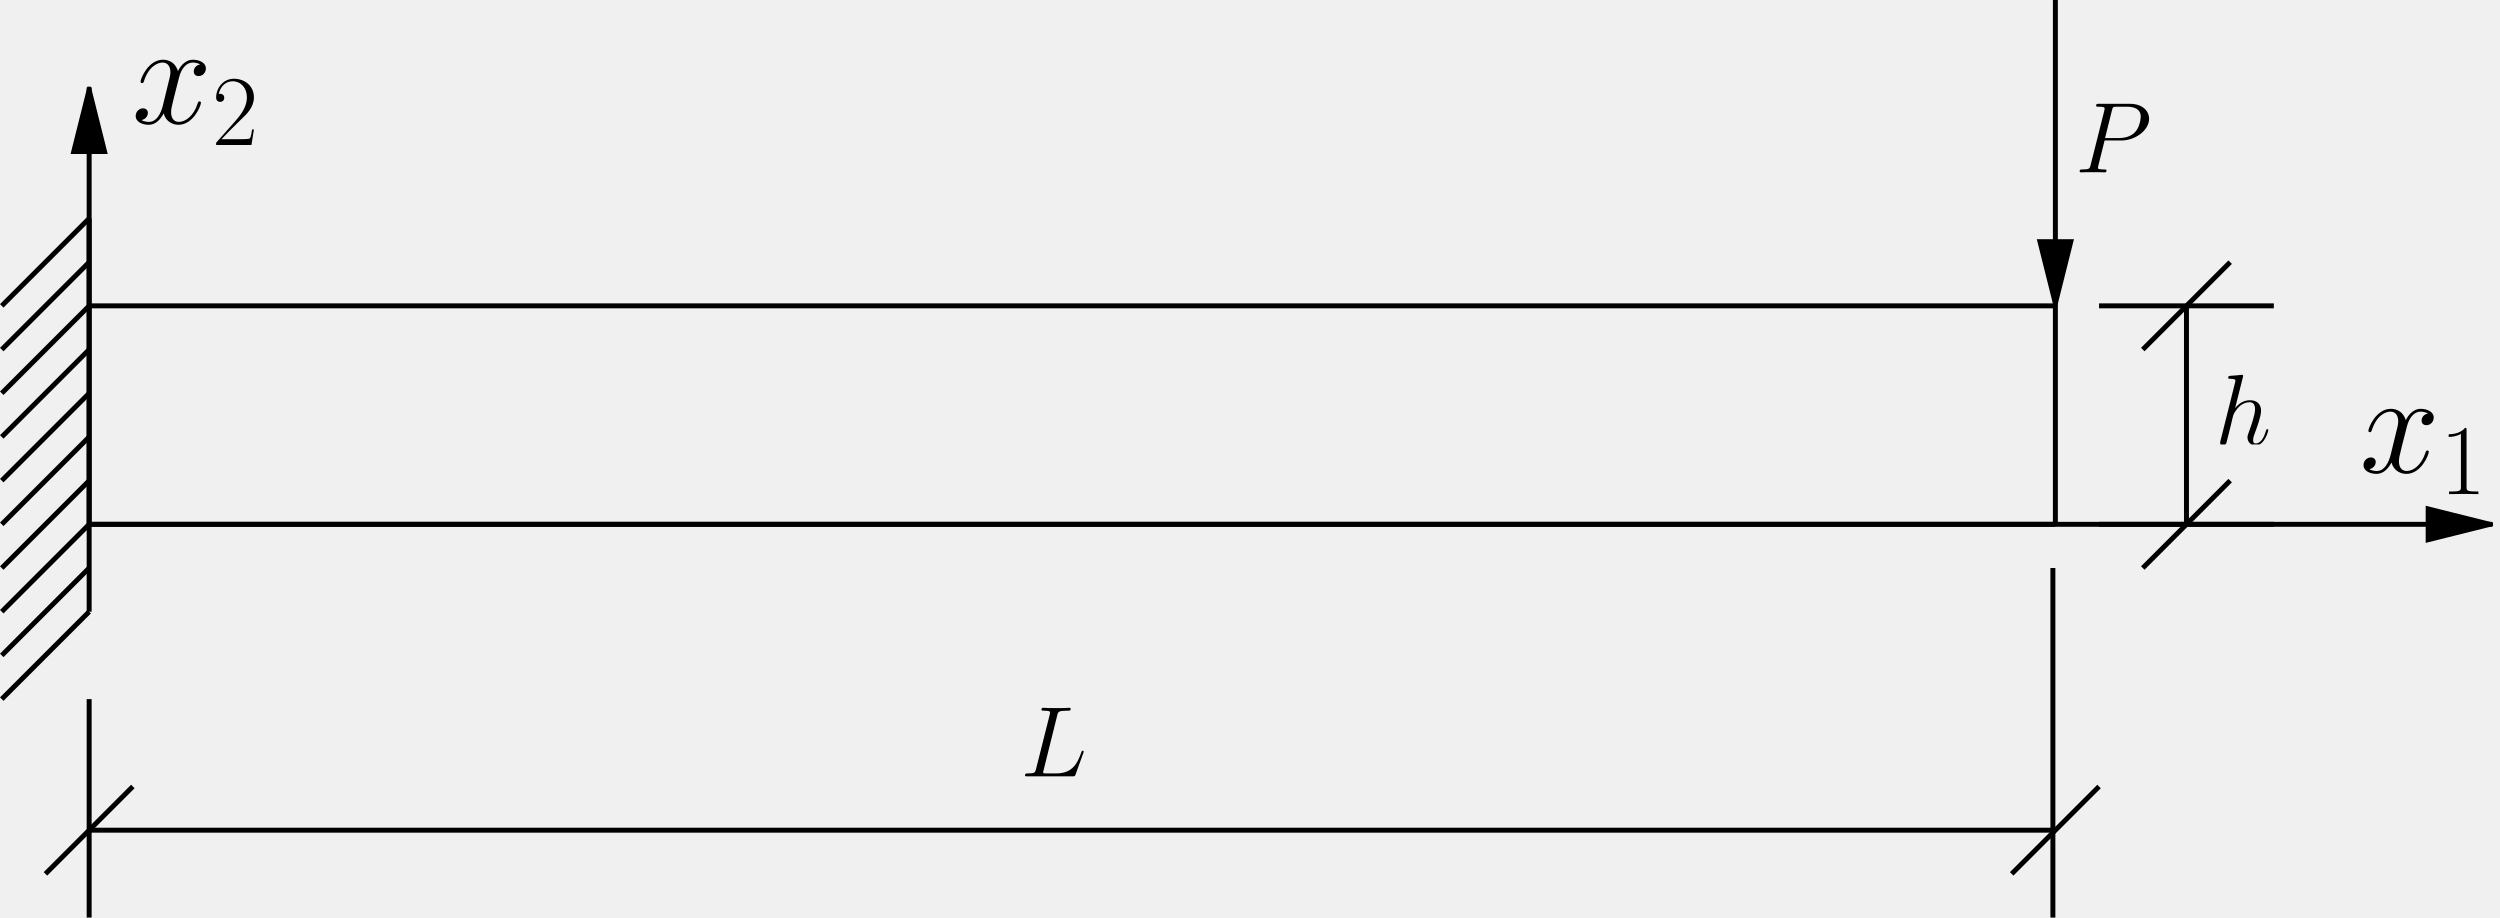
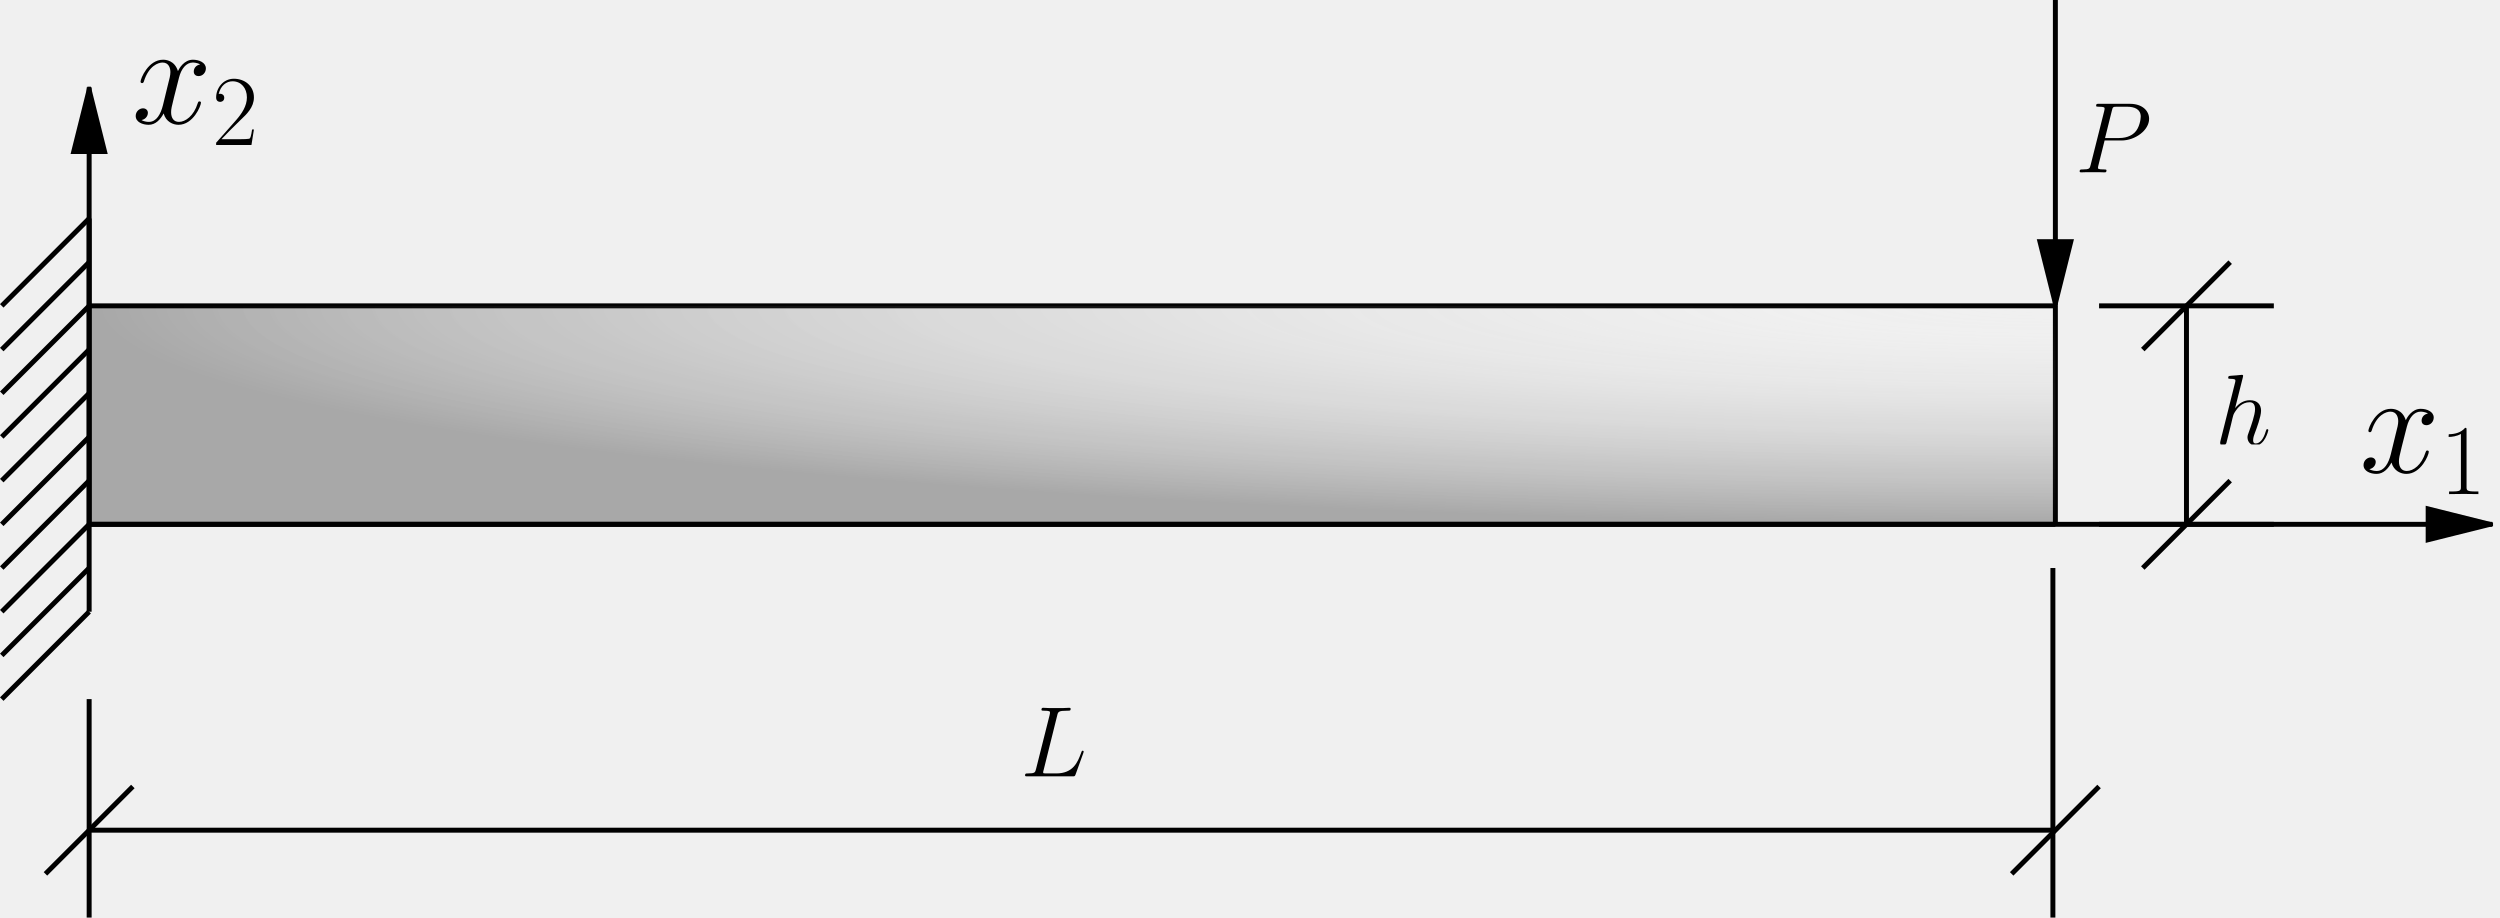
- <svg xmlns="http://www.w3.org/2000/svg" width="151.384mm" height="55.562mm" viewBox="0 0 151.384 55.562" version="1.1" id="svg5">
+ <svg xmlns="http://www.w3.org/2000/svg" xmlns:xlink="http://www.w3.org/1999/xlink" width="151.384mm" height="55.562mm" viewBox="0 0 151.384 55.562" version="1.1" id="svg5">
  <defs id="defs2">
+     <linearGradient id="linearGradient7">
+       <stop style="stop-color:#ffffff;stop-opacity:0;" offset="0" id="stop8" />
+       <stop style="stop-color:#000000;stop-opacity:0.3;" offset="1" id="stop7" />
+     </linearGradient>
    <marker style="overflow:visible" id="TriangleStart" refX="3" refY="0" orient="auto-start-reverse" markerWidth="15" markerHeight="7.5" viewBox="0 0 5.324 6.155" preserveAspectRatio="none">
      <path transform="scale(0.5)" style="fill:context-stroke;fill-rule:evenodd;stroke:context-stroke;stroke-width:1pt" d="M 5.77,0 -2.88,5 V -5 Z" id="path135" />
    </marker>
    <clipPath id="clipPath70">
      <path clip-rule="nonzero" d="m 208,11 h 18 v 17.691 h -18 z m 0,0" id="path2480" />
    </clipPath>
    <clipPath id="clipPath8529">
      <path clip-rule="nonzero" d="m 232,7 h 13 v 12.129 h -13 z m 0,0" id="path8200" />
    </clipPath>
    <clipPath id="clipPath7575">
      <path clip-rule="nonzero" d="m 233,7 h 11 v 12.129 h -11 z m 0,0" id="path3411" />
    </clipPath>
    <clipPath id="clipPath2345">
      <path clip-rule="nonzero" d="m 234,7 h 9 v 12.129 h -9 z m 0,0" id="path4724" />
    </clipPath>
+     <radialGradient xlink:href="#linearGradient7" id="radialGradient8" cx="158.75" cy="54.47" fx="158.75" fy="54.47" r="59.731" gradientTransform="matrix(-1.993303,-7.8049724e-8,2.2274442e-8,-0.2214782,475.1869,117.8972)" gradientUnits="userSpaceOnUse" />
  </defs>
  <g id="layer1" transform="translate(-34.28977,-87.3125)">
    <path style="fill:#ffffff;stroke:#000000;stroke-width:0.3" d="M 39.688,124.354 V 100.542" id="path188" />
    <path style="fill:#ffffff;stroke:#000000;stroke-width:0.3" d="m 39.688,100.542 -5.292,5.292" id="path196" />
    <path style="fill:#ffffff;stroke:#000000;stroke-width:0.3" d="m 39.688,103.188 -5.292,5.292" id="path196-4" />
    <path style="fill:#ffffff;stroke:#000000;stroke-width:0.3" d="M 39.688,105.833 34.396,111.125" id="path196-7" />
    <path style="fill:#ffffff;stroke:#000000;stroke-width:0.3" d="m 39.688,108.479 -5.292,5.292" id="path196-4-5" />
    <path style="fill:#ffffff;stroke:#000000;stroke-width:0.3" d="m 39.688,111.125 -5.292,5.292" id="path196-8" />
    <path style="fill:#ffffff;stroke:#000000;stroke-width:0.3" d="m 39.688,113.771 -5.292,5.292" id="path196-4-1" />
    <path style="fill:#ffffff;stroke:#000000;stroke-width:0.3" d="m 39.688,116.417 -5.292,5.292" id="path196-7-7" />
    <path style="fill:#ffffff;stroke:#000000;stroke-width:0.3" d="m 39.688,119.062 -5.292,5.292" id="path196-4-5-5" />
    <path style="fill:#ffffff;stroke:#000000;stroke-width:0.3" d="m 39.688,124.354 -5.292,5.292" id="path196-4-5-5-7" />
    <path style="fill:#ffffff;stroke:#000000;stroke-width:0.3" d="m 39.688,121.708 -5.292,5.292" id="path196-4-5-5-7-4" />
    <path style="fill:#ffffff;stroke:#000000;stroke-width:0.3;stroke-dasharray:none" d="M 39.688,105.833 H 158.75" id="path486" />
    <path style="fill:#ffffff;stroke:#000000;stroke-width:0.3;stroke-dasharray:none" d="M 158.75,119.062 H 39.688" id="path488" />
    <path style="fill:#ffffff;stroke:#000000;stroke-width:0.3;marker-end:url(#TriangleStart)" d="M 158.75,87.313 V 105.833" id="path490" />
    <path style="fill:#ffffff;stroke:#000000;stroke-width:0.3" d="m 161.396,105.833 h 10.583" id="path1347" />
    <path style="fill:#ffffff;stroke:#000000;stroke-width:0.3" d="m 161.396,119.062 h 10.583" id="path1349" />
    <path style="fill:#ffffff;stroke:#000000;stroke-width:0.3" d="M 166.688,119.062 V 105.833" id="path1351" />
    <path style="fill:#ffffff;stroke:#000000;stroke-width:0.3" d="M 39.688,129.646 V 142.875" id="path1359" />
    <path style="fill:#ffffff;stroke:#000000;stroke-width:0.3" d="M 158.6,142.875 V 121.708" id="path1361" />
    <path style="fill:#ffffff;stroke:#000000;stroke-width:0.3;stroke-dasharray:none" d="M 158.75,137.583 H 39.688" id="path1363" />
    <path style="fill:#ffffff;stroke:#000000;stroke-width:0.3" d="m 37.042,140.229 5.292,-5.292" id="path1365" />
    <path style="fill:#ffffff;stroke:#000000;stroke-width:0.3" d="m 156.104,140.229 5.292,-5.292" id="path1367" />
    <path style="fill:#ffffff;stroke:#000000;stroke-width:0.3" d="m 164.042,121.708 5.292,-5.292" id="path1369" />
    <path style="fill:#ffffff;stroke:#000000;stroke-width:0.3" d="m 164.042,108.479 5.292,-5.292" id="path1371" />
    <g transform="translate(160.2202,93.59857)" id="g3428">
      <g clip-path="url(#clipPath8529)" id="g17" transform="matrix(0.352778,0,0,0.352778,-81.9572,-2.59728)">
        <g fill="#000000" fill-opacity="1" id="g15">
          <g id="use13" transform="translate(231.507,19.128)">
            <path d="m 5.094,-5.469 h 2.891 c 2.375,0 4.75,-1.766 4.75,-3.719 0,-1.344 -1.125,-2.578 -3.297,-2.578 H 4.109 c -0.328,0 -0.469,0 -0.469,0.328 0,0.172 0.141,0.172 0.406,0.172 1.047,0 1.047,0.141 1.047,0.328 0,0.031 0,0.141 -0.062,0.406 l -2.328,9.25 C 2.547,-0.672 2.516,-0.5 1.312,-0.5 c -0.328,0 -0.5,0 -0.5,0.312 C 0.812,0 0.969,0 1.062,0 c 0.328,0 0.672,-0.031 1,-0.031 H 4.078 C 4.406,-0.031 4.766,0 5.094,0 5.234,0 5.422,0 5.422,-0.328 5.422,-0.5 5.266,-0.5 5.016,-0.5 c -1.031,0 -1.062,-0.125 -1.062,-0.297 C 3.953,-0.875 3.984,-1 4,-1.078 Z m 1.25,-5.125 c 0.141,-0.641 0.219,-0.672 0.891,-0.672 H 8.938 c 1.297,0 2.359,0.422 2.359,1.703 0,0.453 -0.219,1.922 -1.016,2.703 -0.297,0.312 -1.125,0.969 -2.688,0.969 H 5.172 Z m 0,0" id="path23" />
          </g>
        </g>
      </g>
    </g>
    <g transform="translate(96.36063,130.1722)" id="g4274">
      <g clip-path="url(#clipPath7575)" id="g4272" transform="matrix(0.352778,0,0,0.352778,-82.2582,-2.59728)">
        <g fill="#000000" fill-opacity="1" id="g4270">
          <g id="g4268" transform="translate(232.376,19.128)">
            <path d="m 6.312,-10.438 c 0.156,-0.656 0.219,-0.828 1.734,-0.828 0.453,0 0.578,0 0.578,-0.328 0,-0.172 -0.188,-0.172 -0.25,-0.172 -0.344,0 -0.75,0.047 -1.094,0.047 h -2.312 c -0.312,0 -0.703,-0.047 -1.031,-0.047 -0.125,0 -0.328,0 -0.328,0.328 0,0.172 0.156,0.172 0.422,0.172 1.047,0 1.047,0.141 1.047,0.328 0,0.031 0,0.141 -0.062,0.406 l -2.328,9.25 C 2.531,-0.672 2.5,-0.5 1.297,-0.5 c -0.328,0 -0.5,0 -0.5,0.312 C 0.797,0 0.891,0 1.234,0 h 7.719 c 0.375,0 0.391,-0.016 0.516,-0.328 L 10.797,-4 c 0.031,-0.078 0.062,-0.188 0.062,-0.234 0,-0.109 -0.078,-0.172 -0.172,-0.172 -0.016,0 -0.094,0 -0.125,0.062 -0.047,0.016 -0.047,0.062 -0.172,0.391 C 9.828,-2.438 9.062,-0.5 6.141,-0.5 H 4.5 c -0.25,0 -0.281,0 -0.391,-0.016 -0.188,-0.016 -0.203,-0.047 -0.203,-0.188 0,-0.125 0.031,-0.234 0.078,-0.375 z m 0,0" id="path4266" />
          </g>
        </g>
      </g>
    </g>
    <g transform="translate(168.7296,110.0096)" id="g4396">
      <g clip-path="url(#clipPath2345)" id="g4394" transform="matrix(0.352778,0,0,0.352778,-82.6248,-2.53114)">
        <g fill="#000000" fill-opacity="1" id="g4392">
          <g id="g4390" transform="translate(233.259,19.128)">
            <path d="m 4.844,-11.516 c 0.016,-0.078 0.047,-0.172 0.047,-0.266 0,-0.172 -0.172,-0.172 -0.203,-0.172 -0.016,0 -0.859,0.078 -0.953,0.094 -0.297,0.016 -0.547,0.047 -0.859,0.062 -0.438,0.031 -0.547,0.047 -0.547,0.359 0,0.172 0.141,0.172 0.375,0.172 0.844,0 0.859,0.156 0.859,0.328 0,0.109 -0.031,0.25 -0.047,0.297 l -2.5,9.969 c -0.062,0.266 -0.062,0.297 -0.062,0.391 0,0.391 0.281,0.453 0.453,0.453 0.297,0 0.516,-0.219 0.609,-0.406 l 0.781,-3.125 C 2.875,-3.734 2.984,-4.094 3.062,-4.484 3.25,-5.203 3.25,-5.219 3.578,-5.719 3.906,-6.219 4.688,-7.25 6.016,-7.25 c 0.688,0 0.922,0.516 0.922,1.203 0,0.969 -0.672,2.844 -1.047,3.875 -0.156,0.422 -0.25,0.641 -0.25,0.953 0,0.766 0.547,1.391 1.375,1.391 1.594,0 2.203,-2.531 2.203,-2.641 0,-0.078 -0.078,-0.156 -0.172,-0.156 -0.156,0 -0.172,0.062 -0.266,0.359 -0.391,1.375 -1.031,2.094 -1.719,2.094 -0.172,0 -0.453,-0.016 -0.453,-0.562 0,-0.453 0.203,-1 0.281,-1.188 C 7.203,-2.75 7.969,-4.781 7.969,-5.781 c 0,-1.031 -0.594,-1.812 -1.906,-1.812 -0.984,0 -1.844,0.469 -2.547,1.359 z m 0,0" id="path4388" />
          </g>
        </g>
      </g>
    </g>
    <path style="fill:#ffffff;stroke:#000000;stroke-width:0.3;stroke-dasharray:none" d="M 158.75,119.062 V 105.833" id="path4785" />
    <path style="fill:#000000;stroke:#000000;stroke-width:0.3;stroke-dasharray:none;marker-end:url(#TriangleStart)" d="M 39.688,119.062 V 92.604" id="path1" />
    <path style="fill:#000000;stroke:#000000;stroke-width:0.3;stroke-dasharray:none;marker-end:url(#TriangleStart)" d="M 39.688,119.062 H 185.208" id="path2" />
    <g transform="translate(177.4103,112.0678)" id="g2">
      <g fill="#000000" fill-opacity="1" id="g3" transform="matrix(0.352778,0,0,0.352778,-73.3959,-6.97164)">
        <g id="use2" transform="translate(207.364,30.684)">
          <path d="m 11.75,-10.109 c -0.797,0.141 -1.094,0.734 -1.094,1.219 0,0.594 0.469,0.781 0.812,0.781 0.75,0 1.266,-0.641 1.266,-1.312 0,-1.031 -1.188,-1.5 -2.234,-1.5 -1.5,0 -2.344,1.484 -2.562,1.953 -0.578,-1.859 -2.109,-1.953 -2.562,-1.953 -2.531,0 -3.859,3.234 -3.859,3.781 0,0.109 0.094,0.234 0.266,0.234 0.203,0 0.25,-0.156 0.297,-0.25 0.844,-2.75 2.5,-3.281 3.219,-3.281 1.125,0 1.344,1.047 1.344,1.641 C 6.641,-8.25 6.5,-7.688 6.188,-6.5 l -0.828,3.406 c -0.375,1.484 -1.094,2.844 -2.406,2.844 -0.125,0 -0.75,0 -1.266,-0.312 0.891,-0.188 1.094,-0.922 1.094,-1.219 0,-0.5 -0.375,-0.797 -0.844,-0.797 -0.594,0 -1.25,0.516 -1.25,1.312 0,1.047 1.172,1.516 2.234,1.516 1.188,0 2.031,-0.938 2.562,-1.953 C 5.875,-0.25 7.109,0.25 8.031,0.25 c 2.531,0 3.859,-3.25 3.859,-3.797 0,-0.125 -0.094,-0.219 -0.25,-0.219 -0.219,0 -0.234,0.125 -0.312,0.328 -0.672,2.172 -2.109,3.188 -3.219,3.188 -0.875,0 -1.344,-0.641 -1.344,-1.656 0,-0.547 0.094,-0.938 0.5,-2.578 L 8.125,-7.859 C 8.5,-9.344 9.344,-10.438 10.484,-10.438 c 0.047,0 0.734,0 1.266,0.328 z m 0,0" id="path4" />
        </g>
      </g>
      <g fill="#000000" fill-opacity="1" id="g4" transform="matrix(0.352778,0,0,0.352778,-73.3959,-6.97164)">
        <g id="use3" transform="translate(221.156,34.402)">
          <path d="m 4.578,-11 c 0,-0.359 -0.016,-0.375 -0.25,-0.375 -0.672,0.797 -1.688,1.062 -2.656,1.094 -0.047,0 -0.141,0 -0.156,0.031 C 1.5,-10.203 1.5,-10.172 1.5,-9.812 c 0.531,0 1.422,-0.109 2.109,-0.516 V -1.25 c 0,0.594 -0.031,0.797 -1.516,0.797 H 1.578 V 0 c 0.828,-0.016 1.688,-0.031 2.516,-0.031 0.828,0 1.688,0.016 2.516,0.031 V -0.453 H 6.094 c -1.484,0 -1.516,-0.188 -1.516,-0.797 z m 0,0" id="path5" />
        </g>
      </g>
    </g>
    <g transform="translate(42.50691,90.92847)" id="g9">
      <g fill="#000000" fill-opacity="1" id="g6" transform="matrix(0.352778,0,0,0.352778,-73.3959,-6.97164)">
        <g id="g5" transform="translate(207.364,30.684)">
          <path d="m 11.75,-10.109 c -0.797,0.141 -1.094,0.734 -1.094,1.219 0,0.594 0.469,0.781 0.812,0.781 0.75,0 1.266,-0.641 1.266,-1.312 0,-1.031 -1.188,-1.5 -2.234,-1.5 -1.5,0 -2.344,1.484 -2.562,1.953 -0.578,-1.859 -2.109,-1.953 -2.562,-1.953 -2.531,0 -3.859,3.234 -3.859,3.781 0,0.109 0.094,0.234 0.266,0.234 0.203,0 0.25,-0.156 0.297,-0.25 0.844,-2.75 2.5,-3.281 3.219,-3.281 1.125,0 1.344,1.047 1.344,1.641 C 6.641,-8.25 6.5,-7.688 6.188,-6.5 l -0.828,3.406 c -0.375,1.484 -1.094,2.844 -2.406,2.844 -0.125,0 -0.75,0 -1.266,-0.312 0.891,-0.188 1.094,-0.922 1.094,-1.219 0,-0.5 -0.375,-0.797 -0.844,-0.797 -0.594,0 -1.25,0.516 -1.25,1.312 0,1.047 1.172,1.516 2.234,1.516 1.188,0 2.031,-0.938 2.562,-1.953 C 5.875,-0.25 7.109,0.25 8.031,0.25 c 2.531,0 3.859,-3.25 3.859,-3.797 0,-0.125 -0.094,-0.219 -0.25,-0.219 -0.219,0 -0.234,0.125 -0.312,0.328 -0.672,2.172 -2.109,3.188 -3.219,3.188 -0.875,0 -1.344,-0.641 -1.344,-1.656 0,-0.547 0.094,-0.938 0.5,-2.578 L 8.125,-7.859 C 8.5,-9.344 9.344,-10.438 10.484,-10.438 c 0.047,0 0.734,0 1.266,0.328 z m 0,0" id="path3" />
        </g>
      </g>
      <g fill="#000000" fill-opacity="1" id="g8" transform="matrix(0.352778,0,0,0.352778,-73.3959,-6.97164)">
        <g id="g7" transform="translate(221.156,34.402)">
          <path d="M 7.188,-2.672 H 6.875 c -0.172,1.219 -0.312,1.438 -0.391,1.531 C 6.406,-1 5.172,-1 4.922,-1 H 1.625 c 0.609,-0.672 1.812,-1.891 3.281,-3.312 1.047,-0.984 2.281,-2.156 2.281,-3.859 0,-2.031 -1.625,-3.203 -3.438,-3.203 -1.891,0 -3.047,1.656 -3.047,3.219 0,0.672 0.5,0.75 0.703,0.75 0.172,0 0.688,-0.094 0.688,-0.703 0,-0.531 -0.438,-0.688 -0.688,-0.688 -0.094,0 -0.203,0.016 -0.266,0.047 0.328,-1.453 1.328,-2.188 2.375,-2.188 1.5,0 2.469,1.188 2.469,2.766 0,1.484 -0.875,2.781 -1.859,3.906 l -3.422,3.875 V 0 h 6.062 z m 0,0" id="path6" />
        </g>
      </g>
    </g>
+     <path style="fill:url(#radialGradient8);stroke:none;stroke-width:0.4;fill-opacity:1" d="M 39.688,105.833 H 158.75 V 119.062 H 39.688 Z" id="path7" />
  </g>
</svg>
